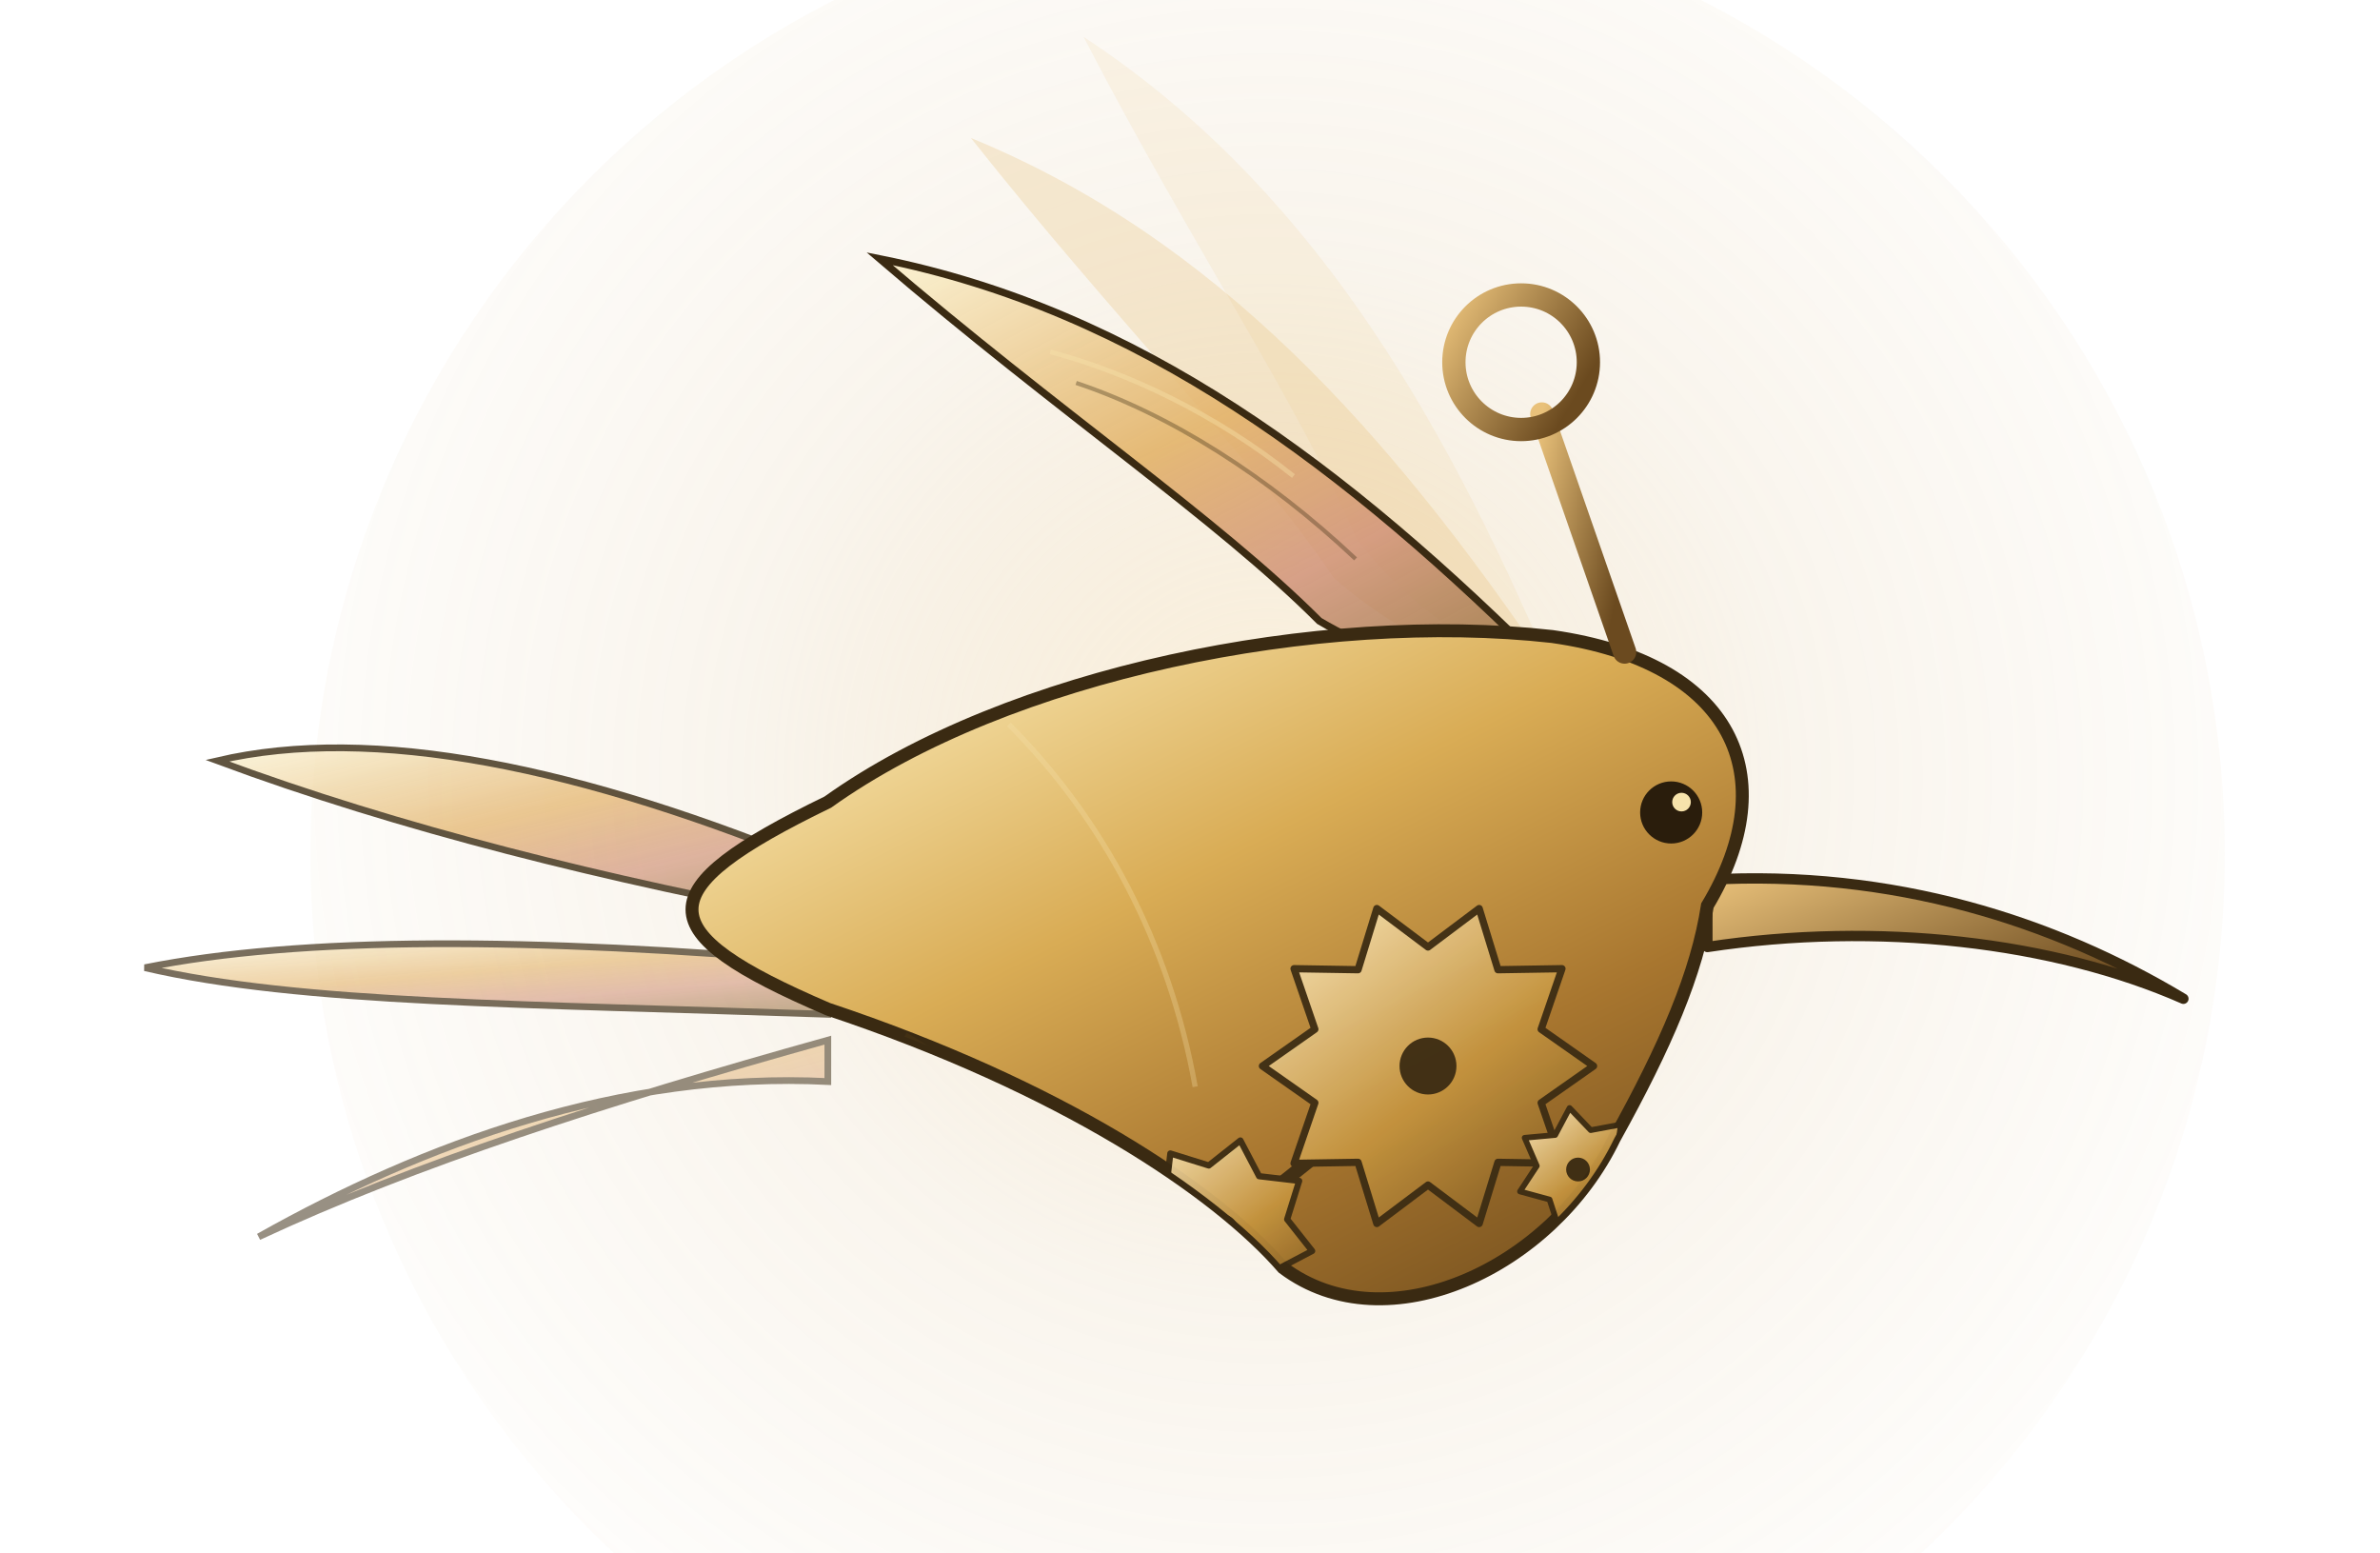
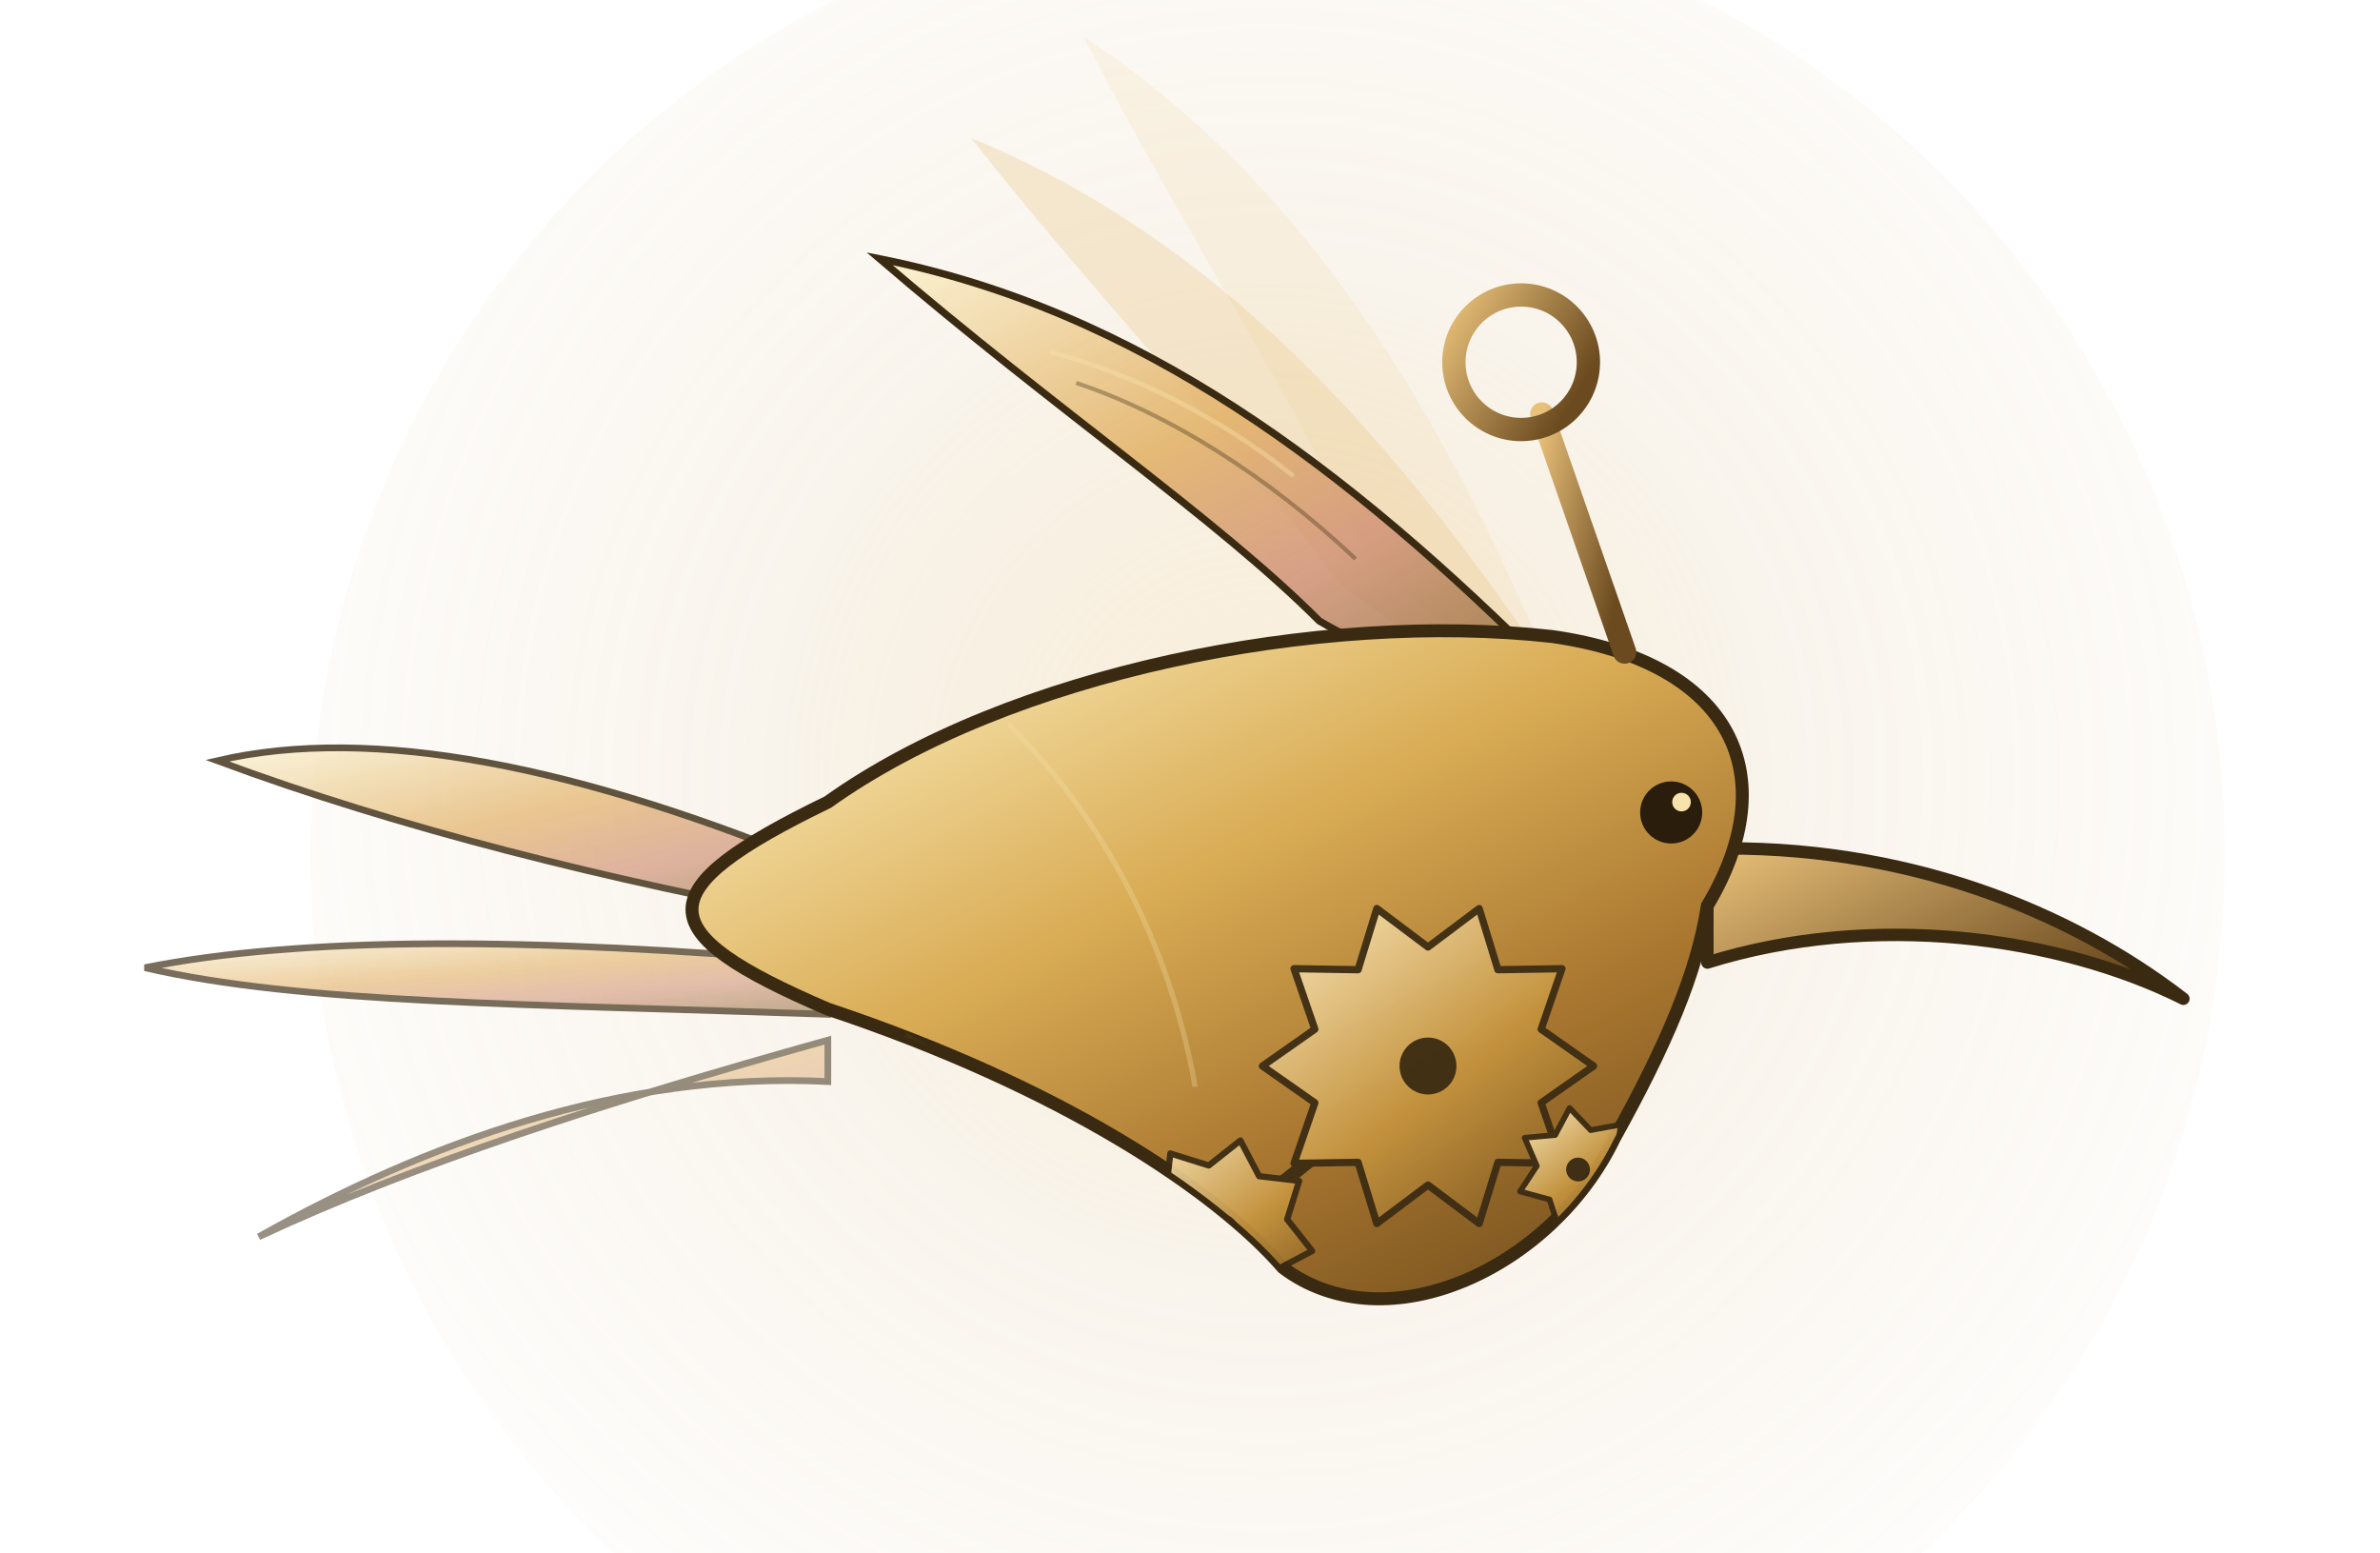
<svg xmlns="http://www.w3.org/2000/svg" viewBox="0 20 460 300" role="img" aria-labelledby="automatonTitle">
  <defs>
    <radialGradient id="haloGlow" cx="50%" cy="46%" r="62%">
      <stop offset="0%" stop-color="#f3cf8c" stop-opacity="0.32" />
      <stop offset="45%" stop-color="#caa15a" stop-opacity="0.11" />
      <stop offset="100%" stop-color="#caa15a" stop-opacity="0" />
    </radialGradient>
    <linearGradient id="bodyGrad" x1="15%" y1="8%" x2="85%" y2="95%">
      <stop offset="0%" stop-color="#f7e3ab" />
      <stop offset="38%" stop-color="#d9ac55" />
      <stop offset="72%" stop-color="#a8762f" />
      <stop offset="100%" stop-color="#7a5420" />
    </linearGradient>
    <linearGradient id="wingGrad" x1="10%" y1="0%" x2="95%" y2="100%">
      <stop offset="0%" stop-color="#f8ecc8" stop-opacity="0.95" />
      <stop offset="42%" stop-color="#e3b36a" stop-opacity="0.9" />
      <stop offset="70%" stop-color="#cf8f74" stop-opacity="0.82" />
      <stop offset="100%" stop-color="#8f6a35" stop-opacity="0.78" />
    </linearGradient>
    <linearGradient id="beakGrad" x1="0%" y1="0%" x2="100%" y2="60%">
      <stop offset="0%" stop-color="#e9c17a" />
      <stop offset="100%" stop-color="#6b4a1f" />
    </linearGradient>
    <linearGradient id="gearGrad" x1="10%" y1="0%" x2="90%" y2="100%">
      <stop offset="0%" stop-color="#fbe9bd" />
      <stop offset="55%" stop-color="#c6953f" />
      <stop offset="100%" stop-color="#7c551f" />
    </linearGradient>
    <path id="bodyPath" d="M330 195       C345 170 335 148 300 143       C255 138 195 150 160 175       C125 192 125 200 160 215       C205 230 235 250 248 265       C268 280 300 265 312 240       C322 222 328 208 330 195 Z" />
    <clipPath id="bodyClip">
      <use href="#bodyPath" />
    </clipPath>
  </defs>
  <circle cx="245" cy="185" r="185" fill="url(#haloGlow)" />
  <g opacity="0.14" transform="rotate(22 300 150)">
    <path d="M300 150 C260 110 220 80 170 70 C205 100 235 120 255 140 C272 150 288 152 300 150 Z" fill="#e8c27e" />
  </g>
  <g opacity="0.3" transform="rotate(11 300 150)">
    <path d="M300 150 C260 110 220 80 170 70 C205 100 235 120 255 140 C272 150 288 152 300 150 Z" fill="#e8c27e" />
  </g>
  <path d="M300 150 C260 110 220 80 170 70 C205 100 235 120 255 140 C272 150 288 152 300 150 Z" fill="url(#wingGrad)" stroke="#3a2a12" stroke-width="1.4" />
  <path d="M250 112 C235 100 218 92 203 88" fill="none" stroke="#f7e3ab" stroke-width="0.9" opacity="0.4" />
  <path d="M262 128 C245 112 226 100 208 94" fill="none" stroke="#3a2a12" stroke-width="0.8" opacity="0.35" />
  <g fill="url(#wingGrad)" stroke="#3a2a12" stroke-width="1.3">
    <path d="M160 188 C112 168 72 160 42 167 C77 180 117 190 160 198 Z" opacity="0.8" />
    <path d="M160 206 C102 201 58 201 28 207 C58 214 102 214 160 216 Z" opacity="0.68" />
    <path d="M160 221 C117 233 80 245 50 259 C82 241 120 227 160 229 Z" opacity="0.52" />
  </g>
-   <path d="M330 190 C366 188 397 198 422 213 C397 202 363 198 330 203 Z" fill="url(#beakGrad)" stroke="#3a2a12" stroke-width="2" stroke-linejoin="round" />
+   <path d="M330 184 C368 183 400 196 422 213 C398 201 362 196 330 206 Z" fill="url(#beakGrad)" stroke="#3a2a12" stroke-width="2.4" stroke-linejoin="round" />
  <use href="#bodyPath" fill="url(#bodyGrad)" stroke="#3a2a12" stroke-width="2.5" />
  <g clip-path="url(#bodyClip)" opacity="0.92">
    <line x1="276" y1="226" x2="236" y2="258" stroke="#3a2a12" stroke-width="2.6" stroke-linecap="round" />
    <line x1="276" y1="226" x2="305" y2="246" stroke="#3a2a12" stroke-width="2.6" stroke-linecap="round" />
    <path d="M308 226 L297.87 233.11 L301.89 244.81 L289.52 244.61 L285.89 256.43 L276 249 L266.11 256.43 L262.48 244.61 L250.11 244.81 L254.13 233.11 L244 226 L254.13 218.89 L250.11 207.19 L262.48 207.39 L266.11 195.57 L276 203 L285.89 195.57 L289.52 207.39 L301.89 207.19 L297.87 218.89 Z" fill="url(#gearGrad)" stroke="#3a2a12" stroke-width="1.4" stroke-linejoin="round" />
    <circle cx="276" cy="226" r="5.5" fill="#3a2a12" />
    <path d="M253.61 261.74 L246.71 265.36 L245.8 273.1 L238.37 270.78 L232.26 275.61 L228.64 268.71 L220.9 267.8 L223.22 260.37 L218.39 254.26 L225.29 250.64 L226.2 242.9 L233.63 245.22 L239.74 240.39 L243.36 247.29 L251.1 248.2 L248.78 255.63 Z" fill="url(#gearGrad)" stroke="#3a2a12" stroke-width="1.2" stroke-linejoin="round" />
    <circle cx="236" cy="258" r="3.4" fill="#3a2a12" />
    <path d="M316.95 247.05 L311.88 250.09 L311.64 256 L306.09 253.92 L301.32 257.42 L299.49 251.8 L293.78 250.24 L297.03 245.3 L294.68 239.87 L300.58 239.33 L303.36 234.11 L307.45 238.39 L313.27 237.31 L312.48 243.17 Z" fill="url(#gearGrad)" stroke="#3a2a12" stroke-width="1.1" stroke-linejoin="round" />
    <circle cx="305" cy="246" r="2.3" fill="#3a2a12" />
    <path d="M195 160 C213 178 226 202 231 230" fill="none" stroke="#f7e3ab" stroke-width="1" opacity="0.32" />
    <path d="M175 220 C195 232 212 248 222 262" fill="none" stroke="#5b3f1a" stroke-width="1" opacity="0.28" />
  </g>
  <g>
    <line x1="314" y1="146" x2="298" y2="100" stroke="url(#beakGrad)" stroke-width="4.5" stroke-linecap="round" />
    <circle cx="294" cy="90" r="13" fill="none" stroke="url(#beakGrad)" stroke-width="4.5" />
  </g>
  <circle cx="323" cy="177" r="6" fill="#2a1d0c" />
  <circle cx="325" cy="175" r="1.8" fill="#f7e3ab" />
</svg>
